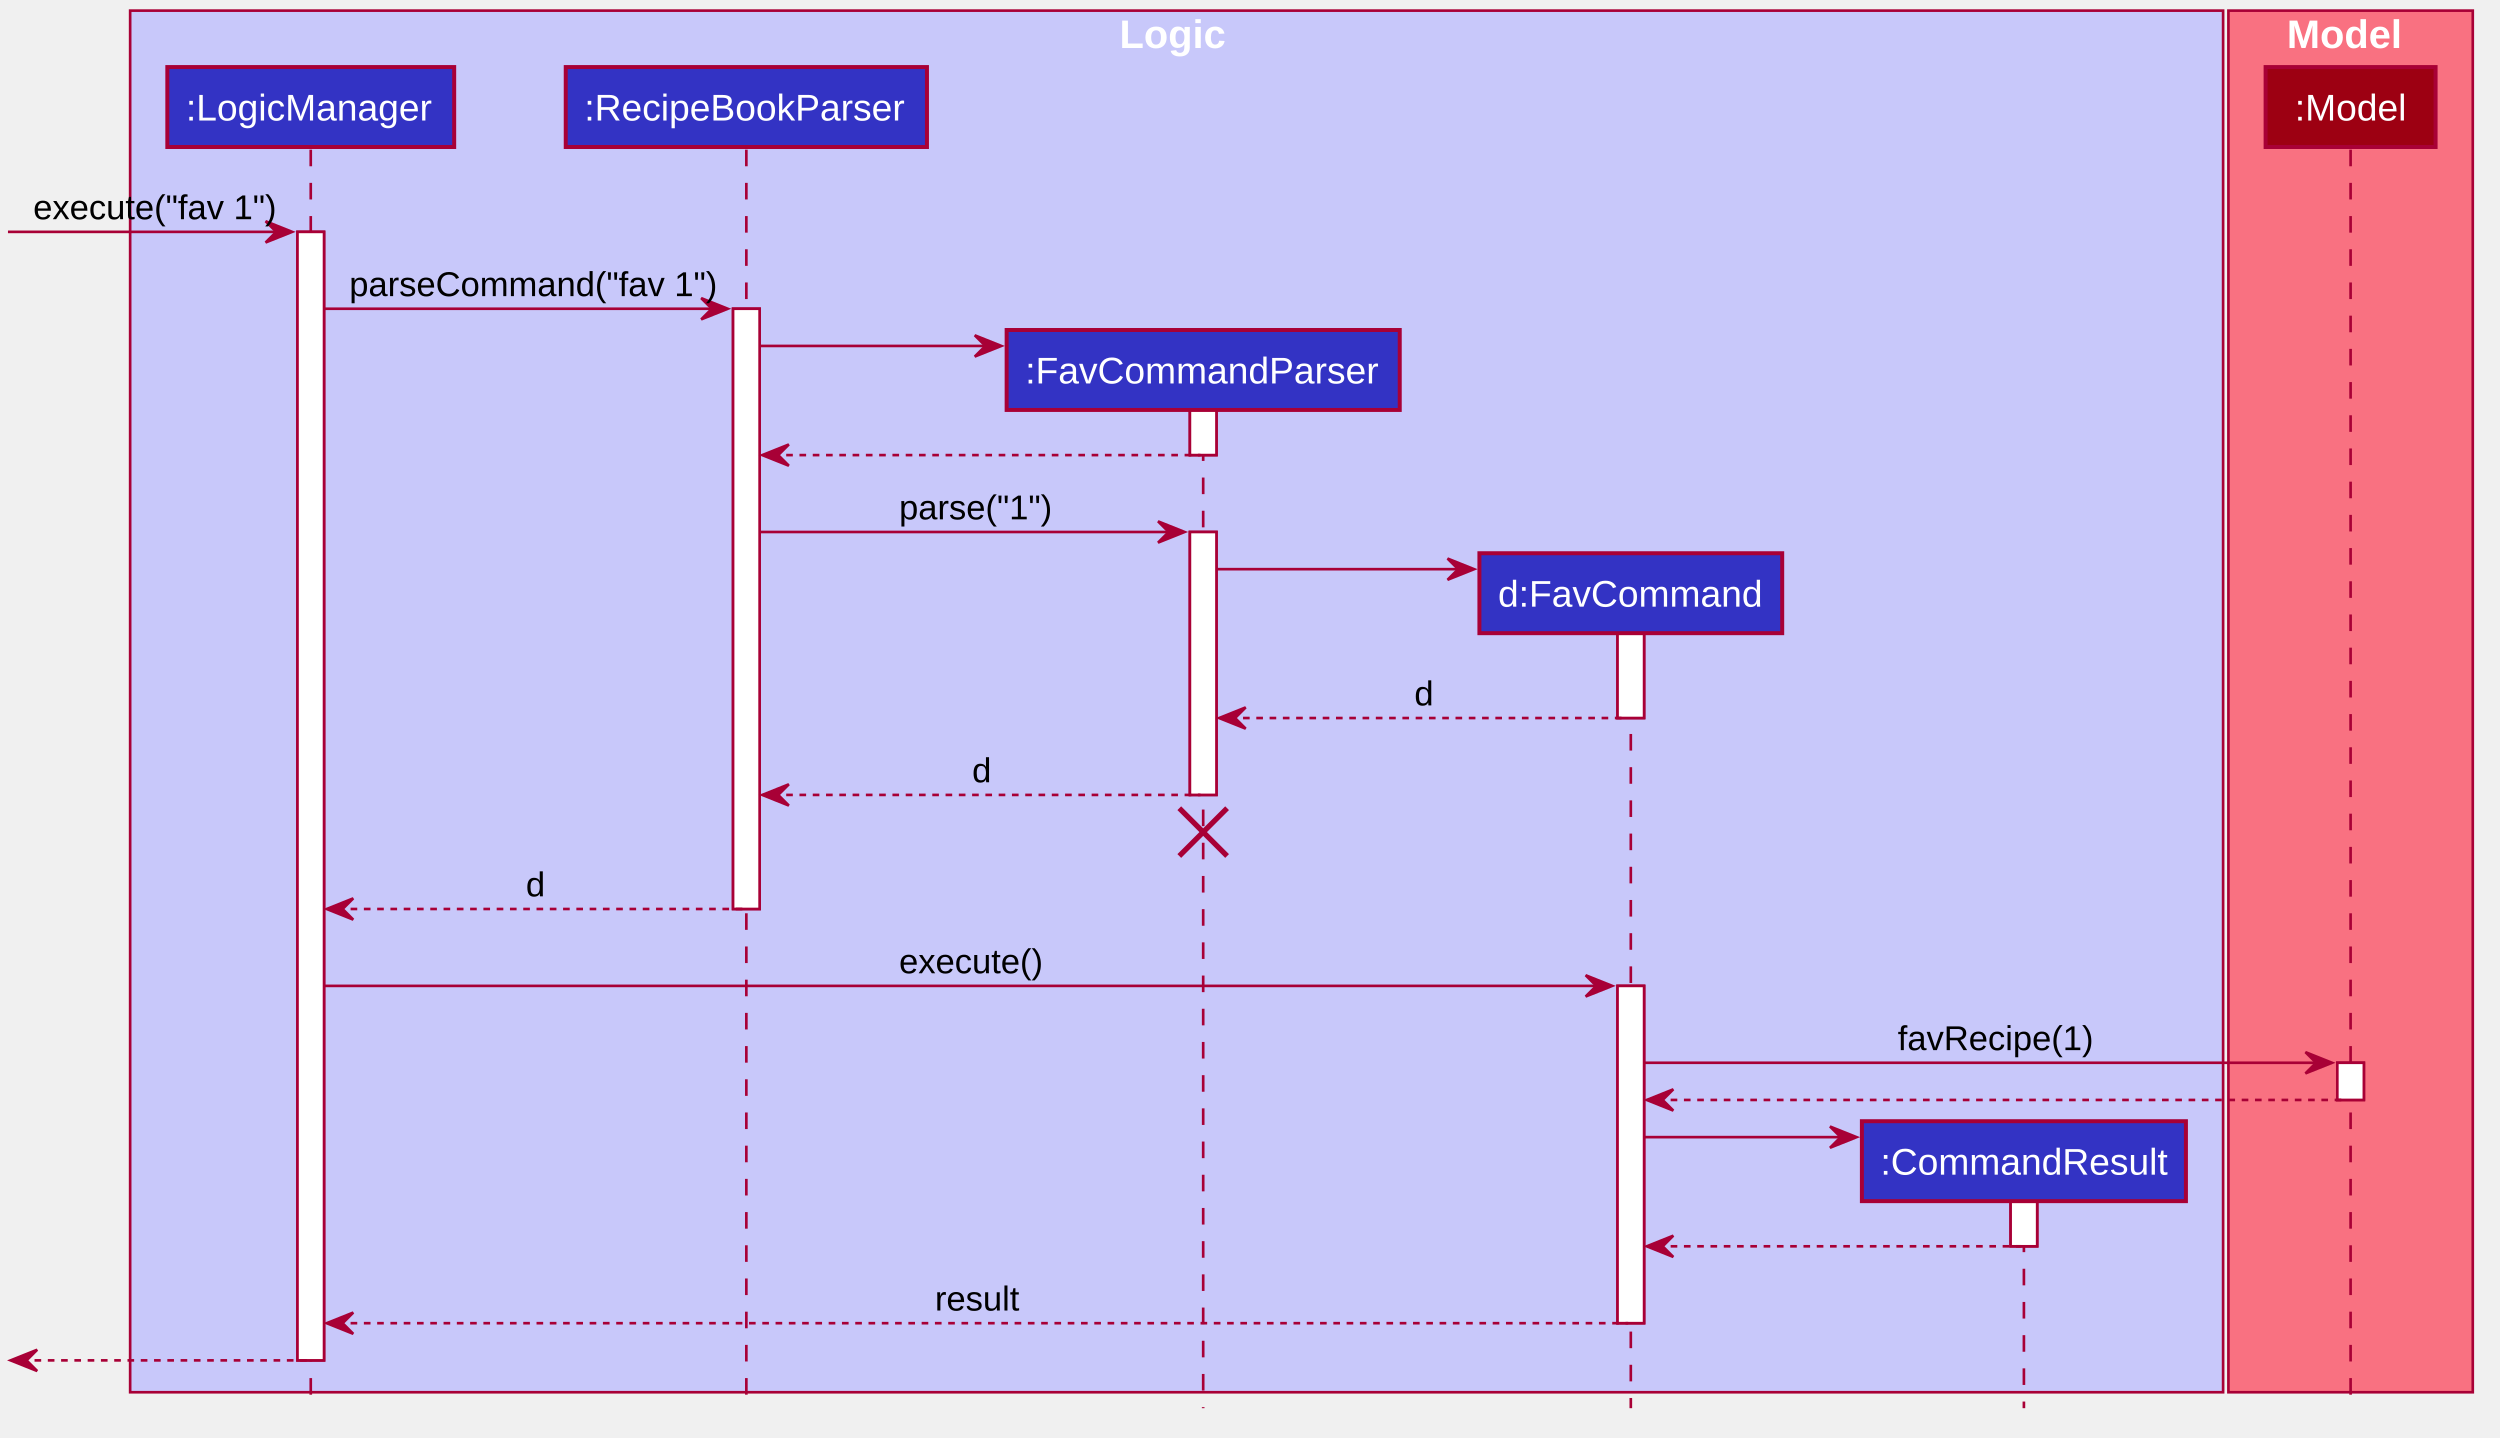
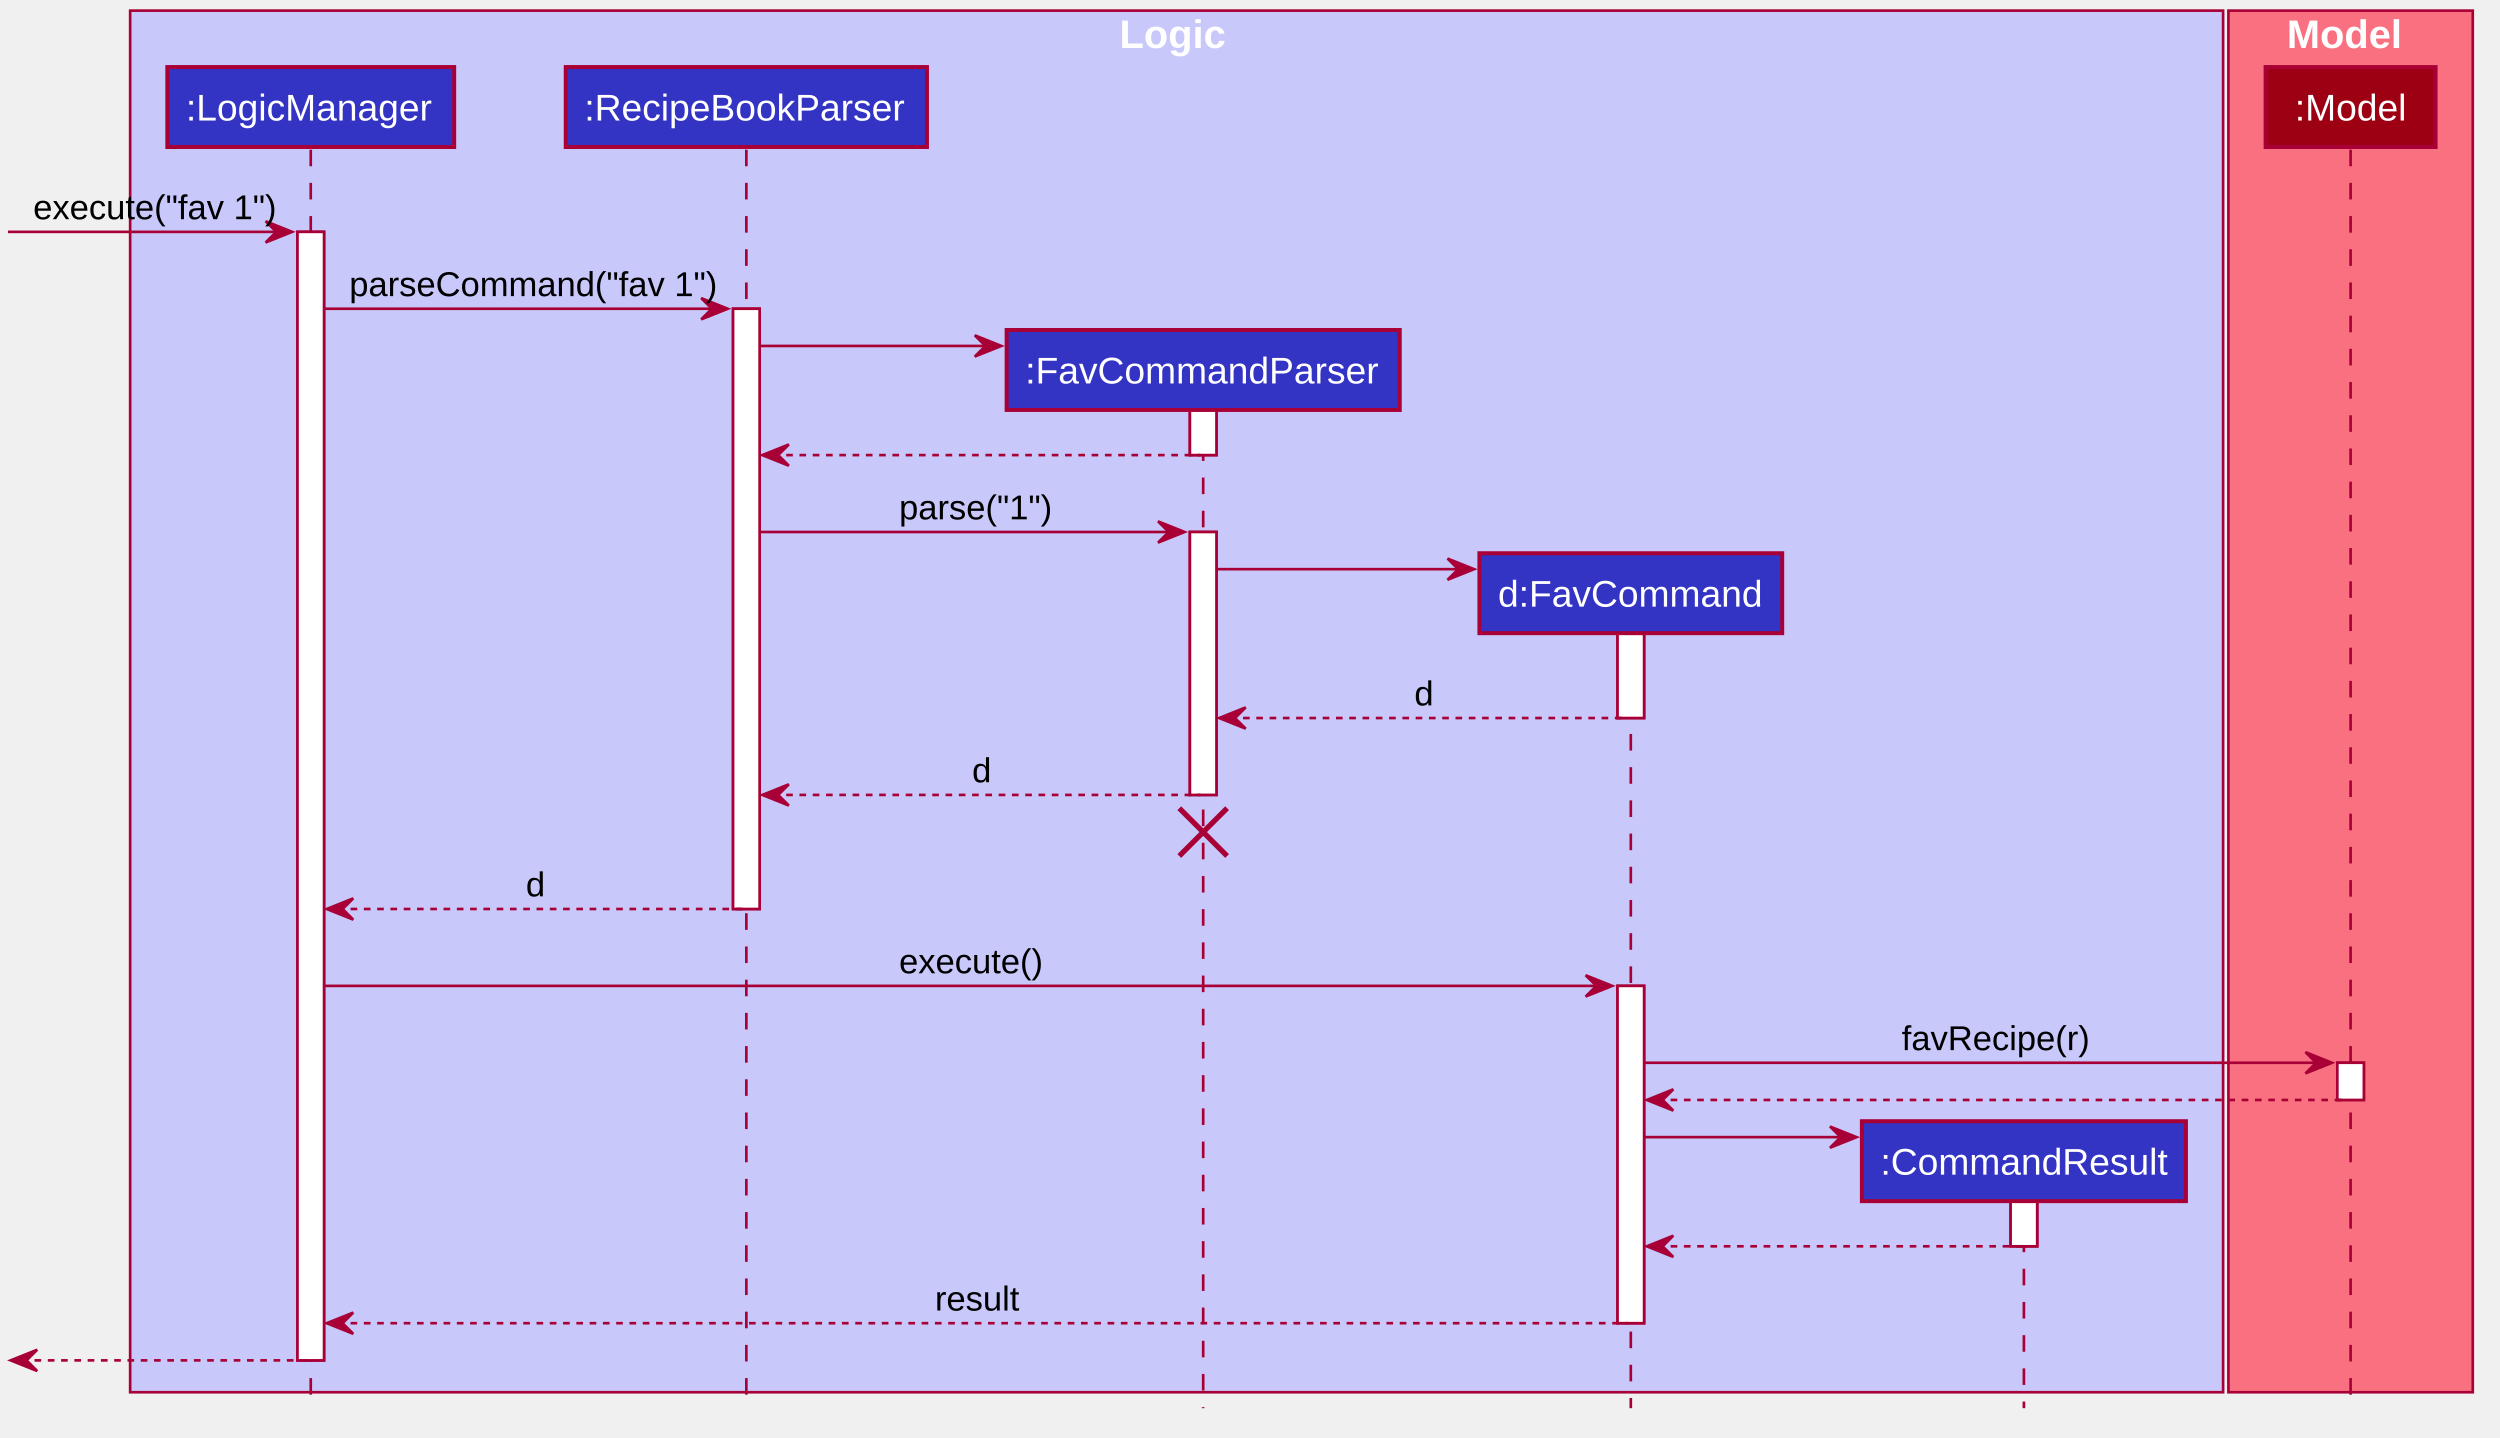
<svg xmlns="http://www.w3.org/2000/svg" contentScriptType="application/ecmascript" contentStyleType="text/css" height="433.6px" preserveAspectRatio="none" style="width:753px;height:433px;" version="1.1" viewBox="0 0 753 433" width="753.6px" zoomAndPan="magnify">
  <defs />
  <g>
    <rect fill="#C8C8FA" height="416.145" style="stroke: #A80036; stroke-width: 0.8;" width="630.4" x="39.2" y="3.2" />
    <text fill="#FFFFFF" font-family="Arial" font-size="12" font-weight="bold" lengthAdjust="spacingAndGlyphs" textLength="31.2" x="337.2" y="14.456">Logic</text>
    <rect fill="#F97181" height="416.145" style="stroke: #A80036; stroke-width: 0.8;" width="73.6" x="671.2" y="3.2" />
    <text fill="#FFFFFF" font-family="Arial" font-size="12" font-weight="bold" lengthAdjust="spacingAndGlyphs" textLength="35.2" x="688.8" y="14.456">Model</text>
    <rect fill="#FFFFFF" height="339.909" style="stroke: #A80036; stroke-width: 0.8;" width="8" x="89.6" y="69.837" />
    <rect fill="#FFFFFF" height="180.794" style="stroke: #A80036; stroke-width: 0.8;" width="8" x="220.8" y="92.996" />
    <rect fill="#FFFFFF" height="24.879" style="stroke: #A80036; stroke-width: 0.8;" width="8" x="358.4" y="112.196" />
    <rect fill="#FFFFFF" height="79.197" style="stroke: #A80036; stroke-width: 0.8;" width="8" x="358.4" y="160.234" />
    <rect fill="#FFFFFF" height="36.838" style="stroke: #A80036; stroke-width: 0.8;" width="8" x="487.2" y="179.434" />
    <rect fill="#FFFFFF" height="101.597" style="stroke: #A80036; stroke-width: 0.8;" width="8" x="487.2" y="296.948" />
    <rect fill="#FFFFFF" height="24.879" style="stroke: #A80036; stroke-width: 0.8;" width="8" x="605.6" y="350.507" />
    <rect fill="#FFFFFF" height="11.2" style="stroke: #A80036; stroke-width: 0.8;" width="8" x="704" y="320.107" />
    <line style="stroke: #A80036; stroke-width: 0.8; stroke-dasharray: 5.0,5.0;" x1="93.6" x2="93.6" y1="45.078" y2="424.145" />
    <line style="stroke: #A80036; stroke-width: 0.8; stroke-dasharray: 5.0,5.0;" x1="224.8" x2="224.8" y1="45.078" y2="424.145" />
    <line style="stroke: #A80036; stroke-width: 0.8; stroke-dasharray: 5.0,5.0;" x1="362.4" x2="362.4" y1="123.835" y2="424.145" />
    <line style="stroke: #A80036; stroke-width: 0.8; stroke-dasharray: 5.0,5.0;" x1="491.2" x2="491.2" y1="191.073" y2="424.145" />
    <line style="stroke: #A80036; stroke-width: 0.8; stroke-dasharray: 5.0,5.0;" x1="609.6" x2="609.6" y1="362.147" y2="424.145" />
    <line style="stroke: #A80036; stroke-width: 0.8; stroke-dasharray: 5.0,5.0;" x1="708" x2="708" y1="45.078" y2="424.145" />
    <rect fill="#3333C4" height="24.079" style="stroke: #A80036; stroke-width: 1.2;" width="86.4" x="50.4" y="20.199" />
    <text fill="#FFFFFF" font-family="Arial" font-size="11.2" lengthAdjust="spacingAndGlyphs" textLength="75.2" x="56" y="36.304">:LogicManager</text>
    <rect fill="#3333C4" height="24.079" style="stroke: #A80036; stroke-width: 1.2;" width="108.8" x="170.4" y="20.199" />
    <text fill="#FFFFFF" font-family="Arial" font-size="11.2" lengthAdjust="spacingAndGlyphs" textLength="97.6" x="176" y="36.304">:RecipeBookParser</text>
    <rect fill="#9D0012" height="24.079" style="stroke: #A80036; stroke-width: 1.2;" width="51.2" x="682.4" y="20.199" />
    <text fill="#FFFFFF" font-family="Arial" font-size="11.2" lengthAdjust="spacingAndGlyphs" textLength="33.6" x="691.2" y="36.304">:Model</text>
    <rect fill="#FFFFFF" height="339.909" style="stroke: #A80036; stroke-width: 0.8;" width="8" x="89.6" y="69.837" />
    <rect fill="#FFFFFF" height="180.794" style="stroke: #A80036; stroke-width: 0.8;" width="8" x="220.8" y="92.996" />
    <rect fill="#FFFFFF" height="24.879" style="stroke: #A80036; stroke-width: 0.8;" width="8" x="358.4" y="112.196" />
    <rect fill="#FFFFFF" height="79.197" style="stroke: #A80036; stroke-width: 0.8;" width="8" x="358.4" y="160.234" />
    <rect fill="#FFFFFF" height="36.838" style="stroke: #A80036; stroke-width: 0.8;" width="8" x="487.2" y="179.434" />
    <rect fill="#FFFFFF" height="101.597" style="stroke: #A80036; stroke-width: 0.8;" width="8" x="487.2" y="296.948" />
    <rect fill="#FFFFFF" height="24.879" style="stroke: #A80036; stroke-width: 0.8;" width="8" x="605.6" y="350.507" />
    <rect fill="#FFFFFF" height="11.2" style="stroke: #A80036; stroke-width: 0.8;" width="8" x="704" y="320.107" />
    <polygon fill="#A80036" points="80,66.637,88,69.837,80,73.037,83.2,69.837" style="stroke: #A80036; stroke-width: 0.8;" />
    <line style="stroke: #A80036; stroke-width: 0.8;" x1="2.4" x2="84.8" y1="69.837" y2="69.837" />
    <text fill="#000000" font-family="Arial" font-size="10.4" lengthAdjust="spacingAndGlyphs" textLength="72" x="10" y="66.033">execute("fav 1")</text>
    <polygon fill="#A80036" points="211.2,89.796,219.2,92.996,211.2,96.196,214.4,92.996" style="stroke: #A80036; stroke-width: 0.8;" />
    <line style="stroke: #A80036; stroke-width: 0.8;" x1="97.6" x2="216" y1="92.996" y2="92.996" />
    <text fill="#000000" font-family="Arial" font-size="10.4" lengthAdjust="spacingAndGlyphs" textLength="108" x="105.2" y="89.192">parseCommand("fav 1")</text>
    <polygon fill="#A80036" points="293.6,100.996,301.6,104.196,293.6,107.396,296.8,104.196" style="stroke: #A80036; stroke-width: 0.8;" />
    <line style="stroke: #A80036; stroke-width: 0.8;" x1="228.8" x2="298.4" y1="104.196" y2="104.196" />
    <rect fill="#3333C4" height="24.079" style="stroke: #A80036; stroke-width: 1.2;" width="118.4" x="303.2" y="99.396" />
    <text fill="#FFFFFF" font-family="Arial" font-size="11.2" lengthAdjust="spacingAndGlyphs" textLength="107.2" x="308.8" y="115.501">:FavCommandParser</text>
    <polygon fill="#A80036" points="237.6,133.875,229.6,137.075,237.6,140.275,234.4,137.075" style="stroke: #A80036; stroke-width: 0.8;" />
    <line style="stroke: #A80036; stroke-width: 0.8; stroke-dasharray: 2.0,2.0;" x1="232.8" x2="361.6" y1="137.075" y2="137.075" />
    <polygon fill="#A80036" points="348.8,157.034,356.8,160.234,348.8,163.434,352,160.234" style="stroke: #A80036; stroke-width: 0.8;" />
    <line style="stroke: #A80036; stroke-width: 0.8;" x1="228.8" x2="353.6" y1="160.234" y2="160.234" />
    <text fill="#000000" font-family="Arial" font-size="10.4" lengthAdjust="spacingAndGlyphs" textLength="45.6" x="270.8" y="156.43">parse("1")</text>
    <polygon fill="#A80036" points="436,168.234,444,171.434,436,174.634,439.2,171.434" style="stroke: #A80036; stroke-width: 0.8;" />
    <line style="stroke: #A80036; stroke-width: 0.8;" x1="366.4" x2="440.8" y1="171.434" y2="171.434" />
    <rect fill="#3333C4" height="24.079" style="stroke: #A80036; stroke-width: 1.2;" width="91.2" x="445.6" y="166.634" />
    <text fill="#FFFFFF" font-family="Arial" font-size="11.2" lengthAdjust="spacingAndGlyphs" textLength="80" x="451.2" y="182.739">d:FavCommand</text>
    <polygon fill="#A80036" points="375.2,213.071,367.2,216.272,375.2,219.471,372,216.272" style="stroke: #A80036; stroke-width: 0.8;" />
    <line style="stroke: #A80036; stroke-width: 0.8; stroke-dasharray: 2.0,2.0;" x1="370.4" x2="490.4" y1="216.272" y2="216.272" />
    <text fill="#000000" font-family="Arial" font-size="10.4" lengthAdjust="spacingAndGlyphs" textLength="5.6" x="426" y="212.468">d</text>
    <polygon fill="#A80036" points="237.6,236.231,229.6,239.43,237.6,242.631,234.4,239.43" style="stroke: #A80036; stroke-width: 0.8;" />
    <line style="stroke: #A80036; stroke-width: 0.8; stroke-dasharray: 2.0,2.0;" x1="232.8" x2="361.6" y1="239.43" y2="239.43" />
    <text fill="#000000" font-family="Arial" font-size="10.4" lengthAdjust="spacingAndGlyphs" textLength="5.6" x="292.8" y="235.627">d</text>
    <line style="stroke: #A80036; stroke-width: 1.6;" x1="355.2" x2="369.6" y1="243.43" y2="257.83" />
    <line style="stroke: #A80036; stroke-width: 1.6;" x1="355.2" x2="369.6" y1="257.83" y2="243.43" />
    <polygon fill="#A80036" points="106.4,270.589,98.4,273.789,106.4,276.99,103.2,273.789" style="stroke: #A80036; stroke-width: 0.8;" />
    <line style="stroke: #A80036; stroke-width: 0.8; stroke-dasharray: 2.0,2.0;" x1="101.6" x2="224" y1="273.789" y2="273.789" />
    <text fill="#000000" font-family="Arial" font-size="10.4" lengthAdjust="spacingAndGlyphs" textLength="5.6" x="158.4" y="269.986">d</text>
    <polygon fill="#A80036" points="477.6,293.748,485.6,296.948,477.6,300.148,480.8,296.948" style="stroke: #A80036; stroke-width: 0.8;" />
    <line style="stroke: #A80036; stroke-width: 0.8;" x1="97.6" x2="482.4" y1="296.948" y2="296.948" />
    <text fill="#000000" font-family="Arial" font-size="10.4" lengthAdjust="spacingAndGlyphs" textLength="43.2" x="270.8" y="293.144">execute()</text>
    <polygon fill="#A80036" points="694.4,316.907,702.4,320.107,694.4,323.307,697.6,320.107" style="stroke: #A80036; stroke-width: 0.8;" />
    <line style="stroke: #A80036; stroke-width: 0.8;" x1="495.2" x2="699.2" y1="320.107" y2="320.107" />
-     <text fill="#000000" font-family="Arial" font-size="10.4" lengthAdjust="spacingAndGlyphs" textLength="56" x="571.6" y="316.303">favRecipe(1)</text>
+     <text fill="#000000" font-family="Arial" font-size="10.4" lengthAdjust="spacingAndGlyphs" textLength="53.6" x="572.8" y="316.303">favRecipe(r)</text>
    <polygon fill="#A80036" points="504,328.107,496,331.307,504,334.507,500.8,331.307" style="stroke: #A80036; stroke-width: 0.8;" />
    <line style="stroke: #A80036; stroke-width: 0.8; stroke-dasharray: 2.0,2.0;" x1="499.2" x2="707.2" y1="331.307" y2="331.307" />
    <polygon fill="#A80036" points="551.2,339.307,559.2,342.507,551.2,345.707,554.4,342.507" style="stroke: #A80036; stroke-width: 0.8;" />
    <line style="stroke: #A80036; stroke-width: 0.8;" x1="495.2" x2="556" y1="342.507" y2="342.507" />
    <rect fill="#3333C4" height="24.079" style="stroke: #A80036; stroke-width: 1.2;" width="97.6" x="560.8" y="337.707" />
    <text fill="#FFFFFF" font-family="Arial" font-size="11.2" lengthAdjust="spacingAndGlyphs" textLength="86.4" x="566.4" y="353.813">:CommandResult</text>
    <polygon fill="#A80036" points="504,372.186,496,375.386,504,378.586,500.8,375.386" style="stroke: #A80036; stroke-width: 0.8;" />
    <line style="stroke: #A80036; stroke-width: 0.8; stroke-dasharray: 2.0,2.0;" x1="499.2" x2="608.8" y1="375.386" y2="375.386" />
    <polygon fill="#A80036" points="106.4,395.345,98.4,398.545,106.4,401.745,103.2,398.545" style="stroke: #A80036; stroke-width: 0.8;" />
    <line style="stroke: #A80036; stroke-width: 0.8; stroke-dasharray: 2.0,2.0;" x1="101.6" x2="490.4" y1="398.545" y2="398.545" />
    <text fill="#000000" font-family="Arial" font-size="10.4" lengthAdjust="spacingAndGlyphs" textLength="25.6" x="281.6" y="394.741">result</text>
    <polygon fill="#A80036" points="11.2,406.545,3.2,409.745,11.2,412.945,8,409.745" style="stroke: #A80036; stroke-width: 0.8;" />
    <line style="stroke: #A80036; stroke-width: 0.8; stroke-dasharray: 2.0,2.0;" x1="6.4" x2="92.8" y1="409.745" y2="409.745" />
  </g>
</svg>
